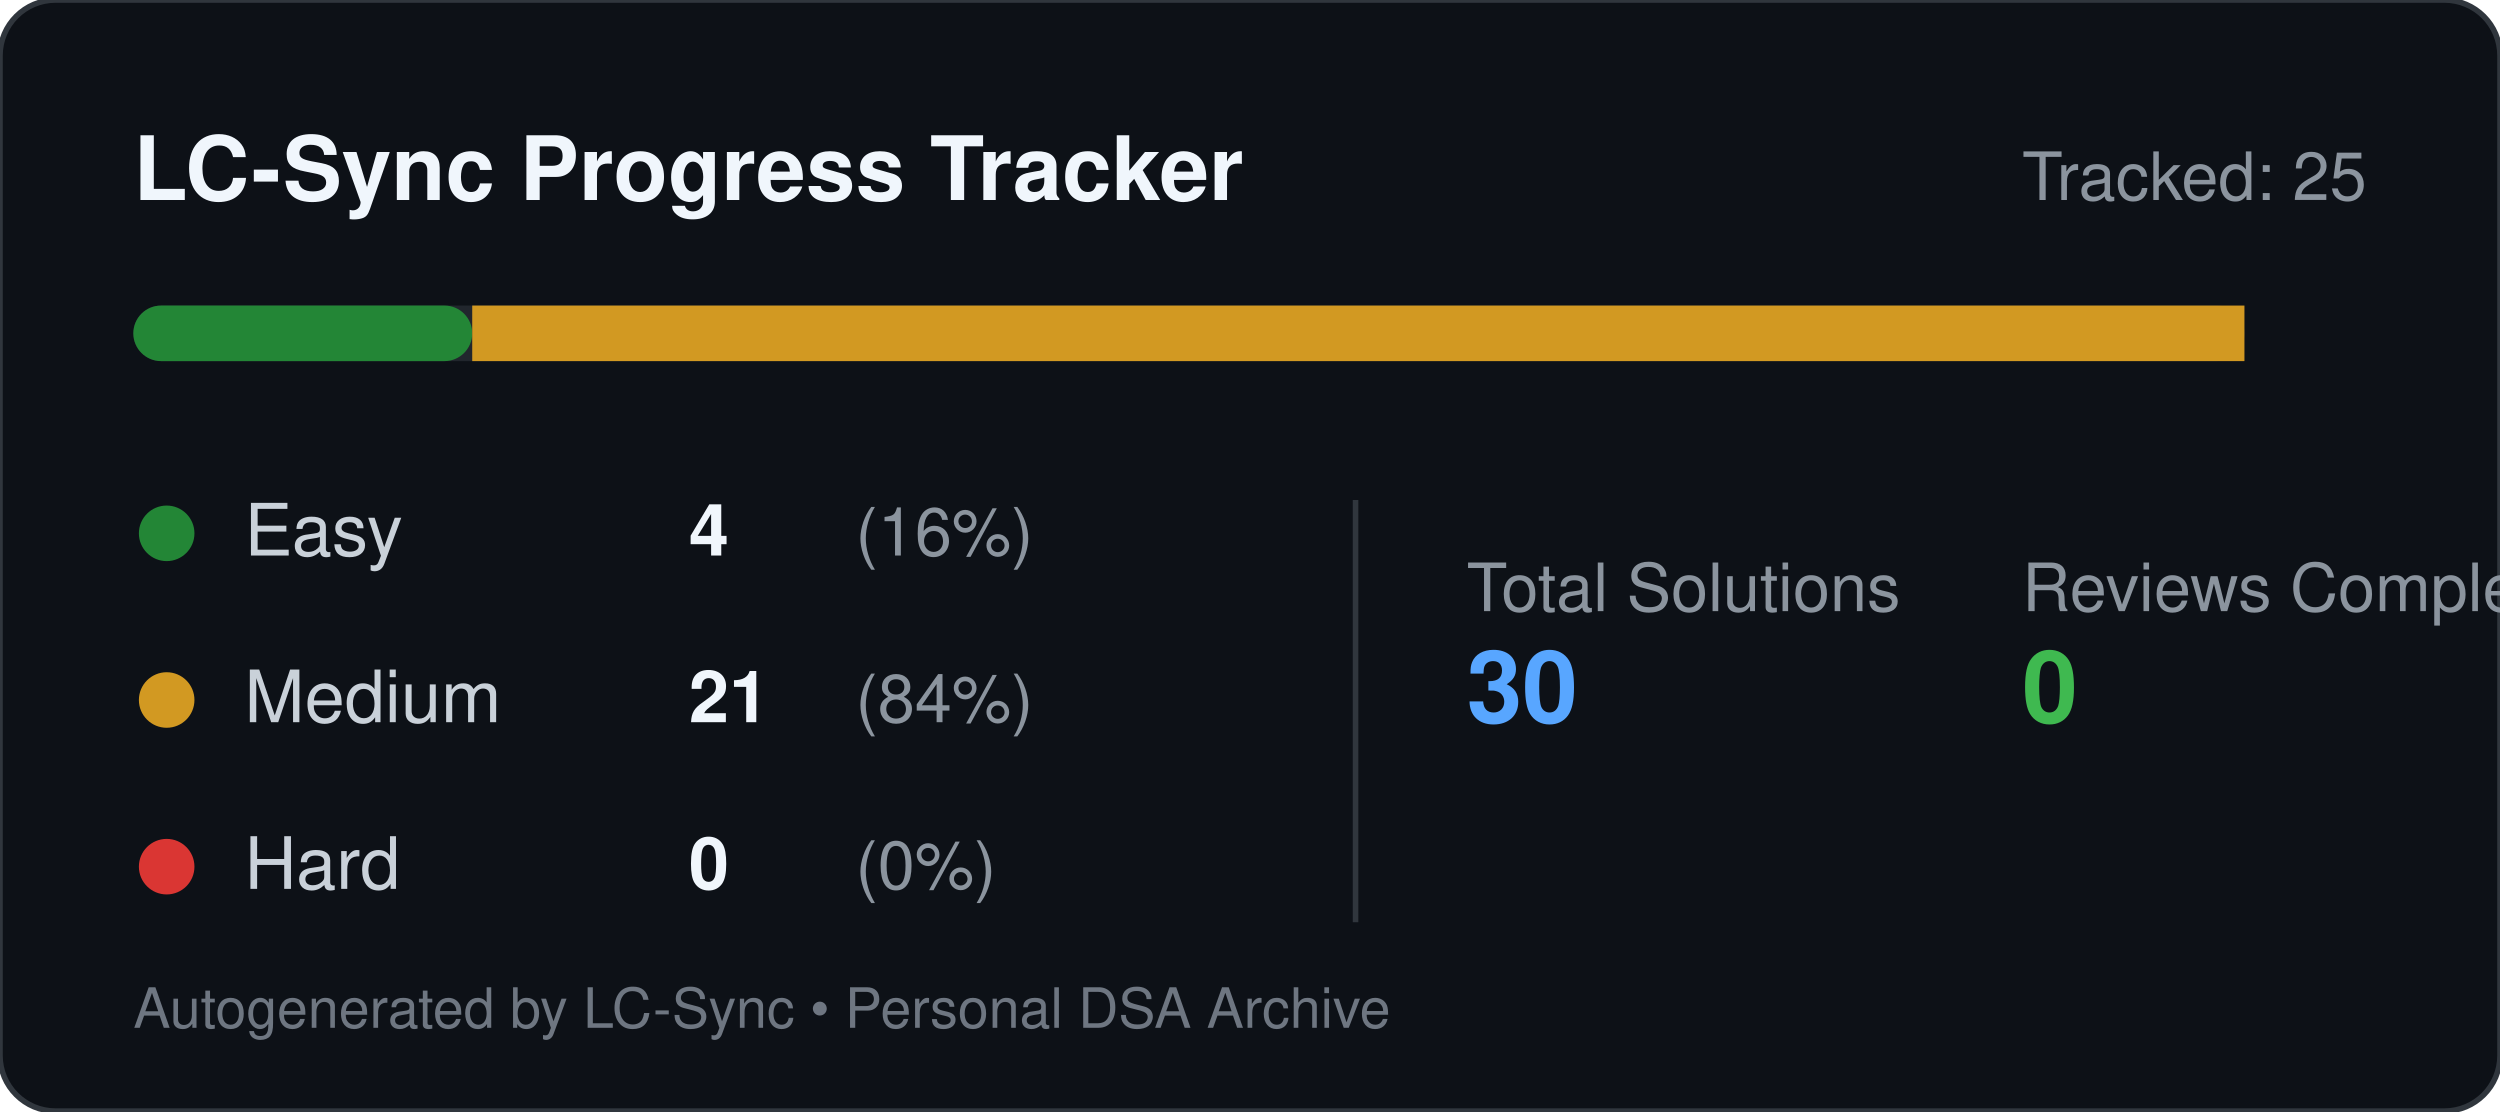
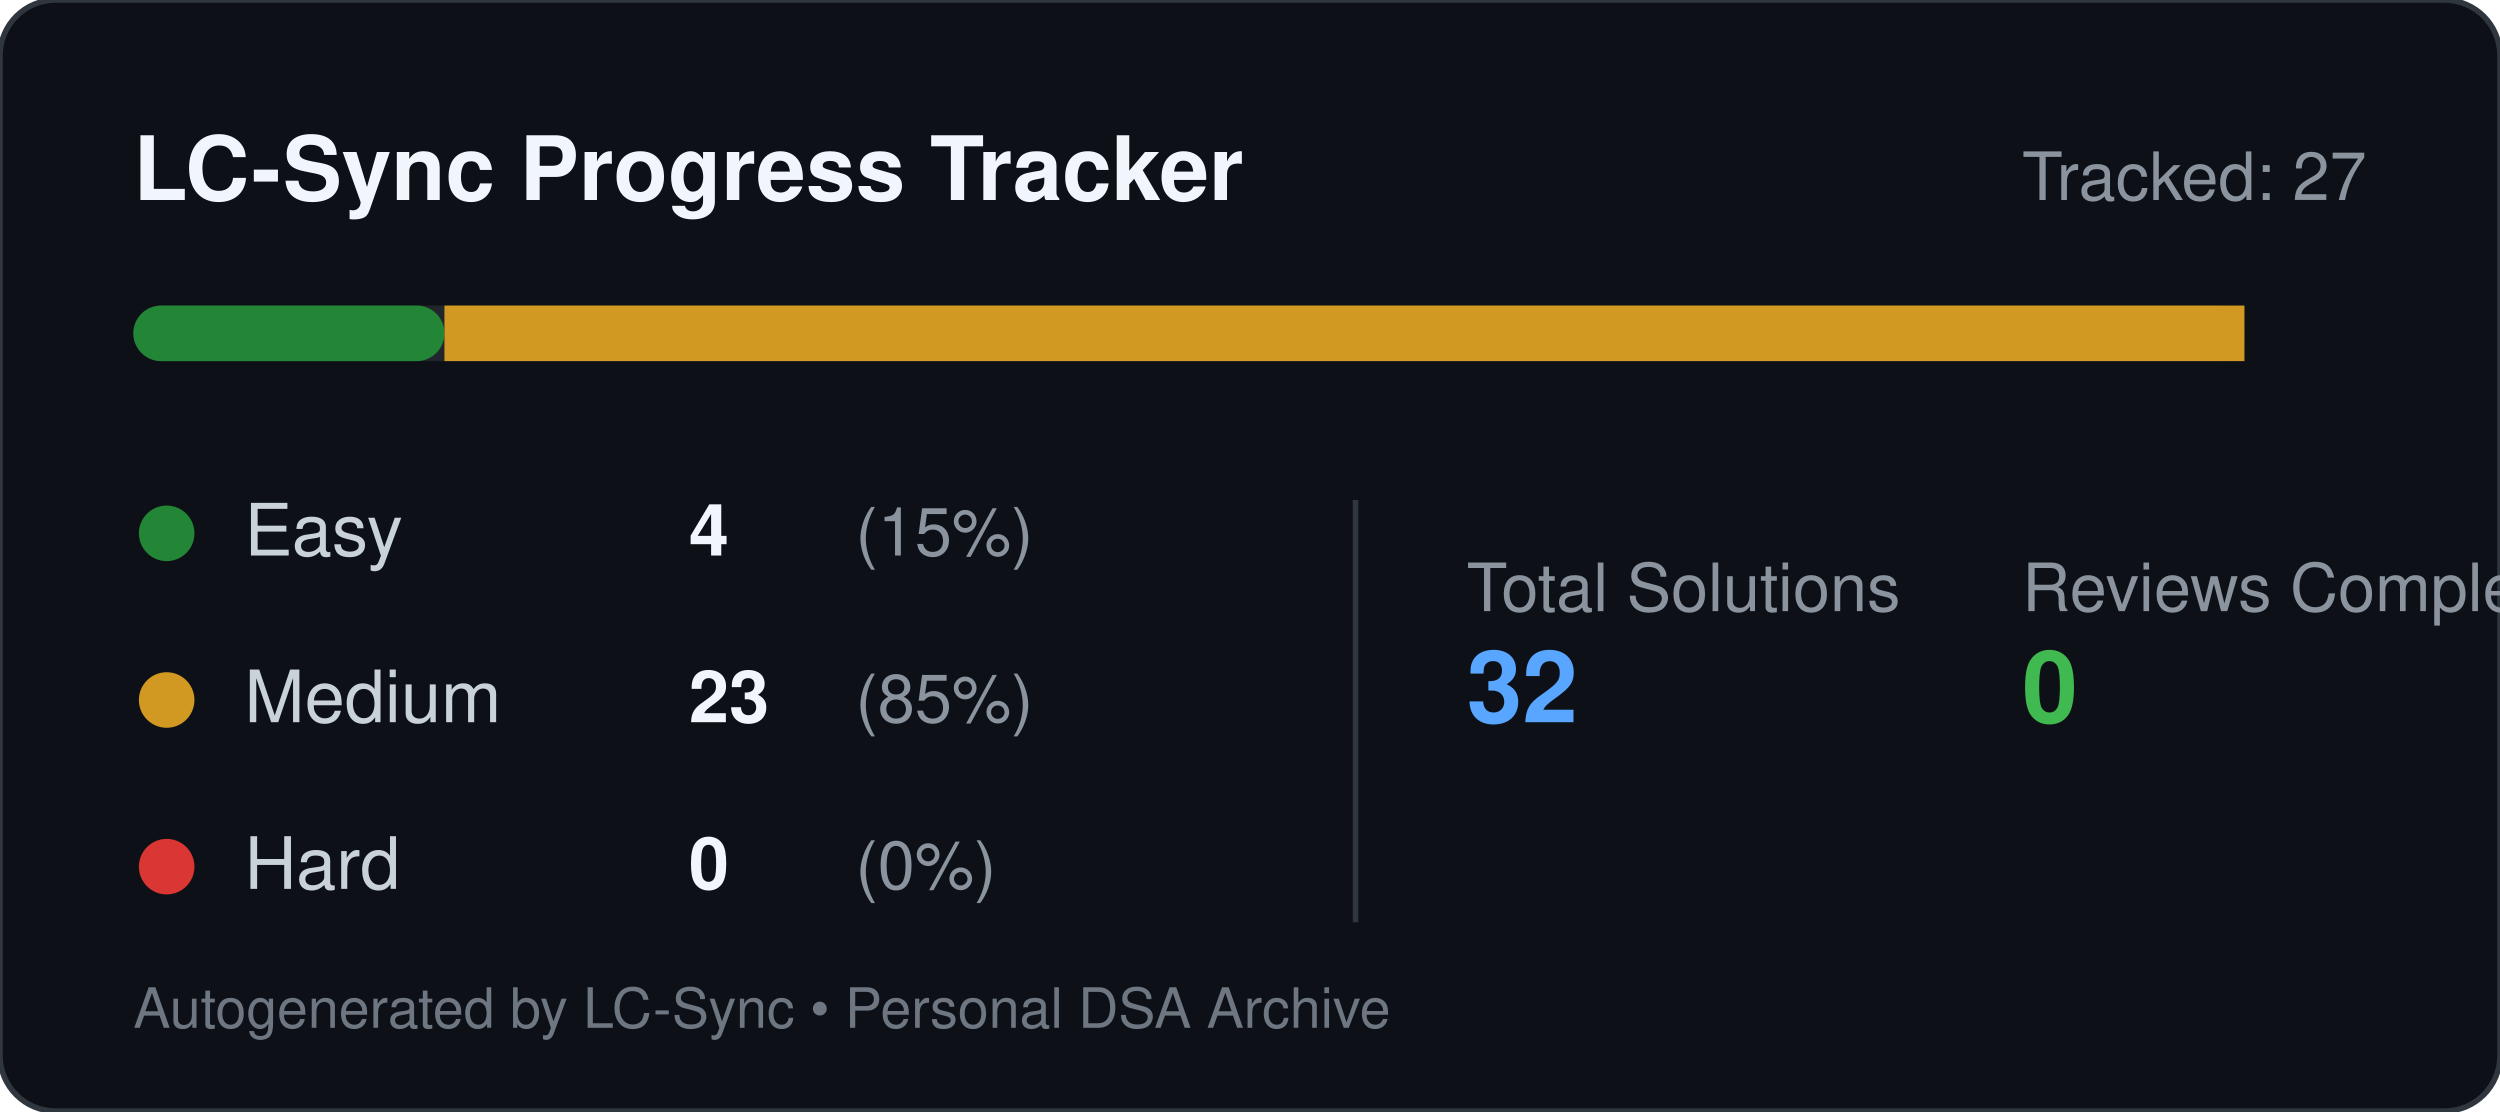
<svg xmlns="http://www.w3.org/2000/svg" width="450" height="200" viewBox="0 0 450 200" fill="none">
  <rect width="450" height="200" rx="10" fill="#0d1117" stroke="#30363d" stroke-width="1" />
  <text x="24" y="36" fill="#f0f6fc" font-family="-apple-system, BlinkMacSystemFont, 'Segoe UI', Helvetica, Arial, sans-serif" font-size="16" font-weight="600">LC-Sync Progress Tracker</text>
-   <text x="426" y="36" text-anchor="end" fill="#8b949e" font-family="-apple-system, BlinkMacSystemFont, 'Segoe UI', Helvetica, Arial, sans-serif" font-size="12">Tracked: 25</text>
+   <text x="426" y="36" text-anchor="end" fill="#8b949e" font-family="-apple-system, BlinkMacSystemFont, 'Segoe UI', Helvetica, Arial, sans-serif" font-size="12">Tracked: 27</text>
  <g transform="translate(24, 55)">
    <rect width="380" height="10" rx="5" fill="#21262d" />
-     <rect x="0" y="0" width="61" height="10" rx="5" fill="#238636" />
-     <rect x="61" y="0" width="319" height="10" fill="#d29922" />
+     <rect x="0" y="0" width="56" height="10" rx="5" fill="#238636" />
+     <rect x="56" y="0" width="324" height="10" fill="#d29922" />
    <rect x="380" y="0" width="0" height="10" rx="5" fill="#da3633" />
  </g>
  <g transform="translate(24, 90)" font-family="-apple-system, BlinkMacSystemFont, 'Segoe UI', Helvetica, Arial, sans-serif">
    <circle cx="6" cy="6" r="5" fill="#238636" />
    <text x="20" y="10" fill="#c9d1d9" font-size="13">Easy</text>
    <text x="100" y="10" fill="#f0f6fc" font-size="13" font-weight="600">4</text>
-     <text x="130" y="10" fill="#8b949e" font-size="12">(16%)</text>
+     <text x="130" y="10" fill="#8b949e" font-size="12">(15%)</text>
    <circle cx="6" cy="36" r="5" fill="#d29922" />
    <text x="20" y="40" fill="#c9d1d9" font-size="13">Medium</text>
-     <text x="100" y="40" fill="#f0f6fc" font-size="13" font-weight="600">21</text>
-     <text x="130" y="40" fill="#8b949e" font-size="12">(84%)</text>
+     <text x="100" y="40" fill="#f0f6fc" font-size="13" font-weight="600">23</text>
+     <text x="130" y="40" fill="#8b949e" font-size="12">(85%)</text>
    <circle cx="6" cy="66" r="5" fill="#da3633" />
    <text x="20" y="70" fill="#c9d1d9" font-size="13">Hard</text>
    <text x="100" y="70" fill="#f0f6fc" font-size="13" font-weight="600">0</text>
    <text x="130" y="70" fill="#8b949e" font-size="12">(0%)</text>
    <line x1="220" y1="0" x2="220" y2="76" stroke="#30363d" stroke-width="1" />
    <text x="240" y="20" fill="#8b949e" font-size="12">Total Solutions</text>
-     <text x="240" y="40" fill="#58a6ff" font-size="18" font-weight="600">30</text>
+     <text x="240" y="40" fill="#58a6ff" font-size="18" font-weight="600">32</text>
    <text x="340" y="20" fill="#8b949e" font-size="12">Reviews Completed</text>
    <text x="340" y="40" fill="#3fb950" font-size="18" font-weight="600">0</text>
  </g>
  <text x="24" y="185" fill="#6e7681" font-family="-apple-system, BlinkMacSystemFont, 'Segoe UI', Helvetica, Arial, sans-serif" font-size="10">Autogenerated by LC-Sync • Personal DSA Archive</text>
</svg>
